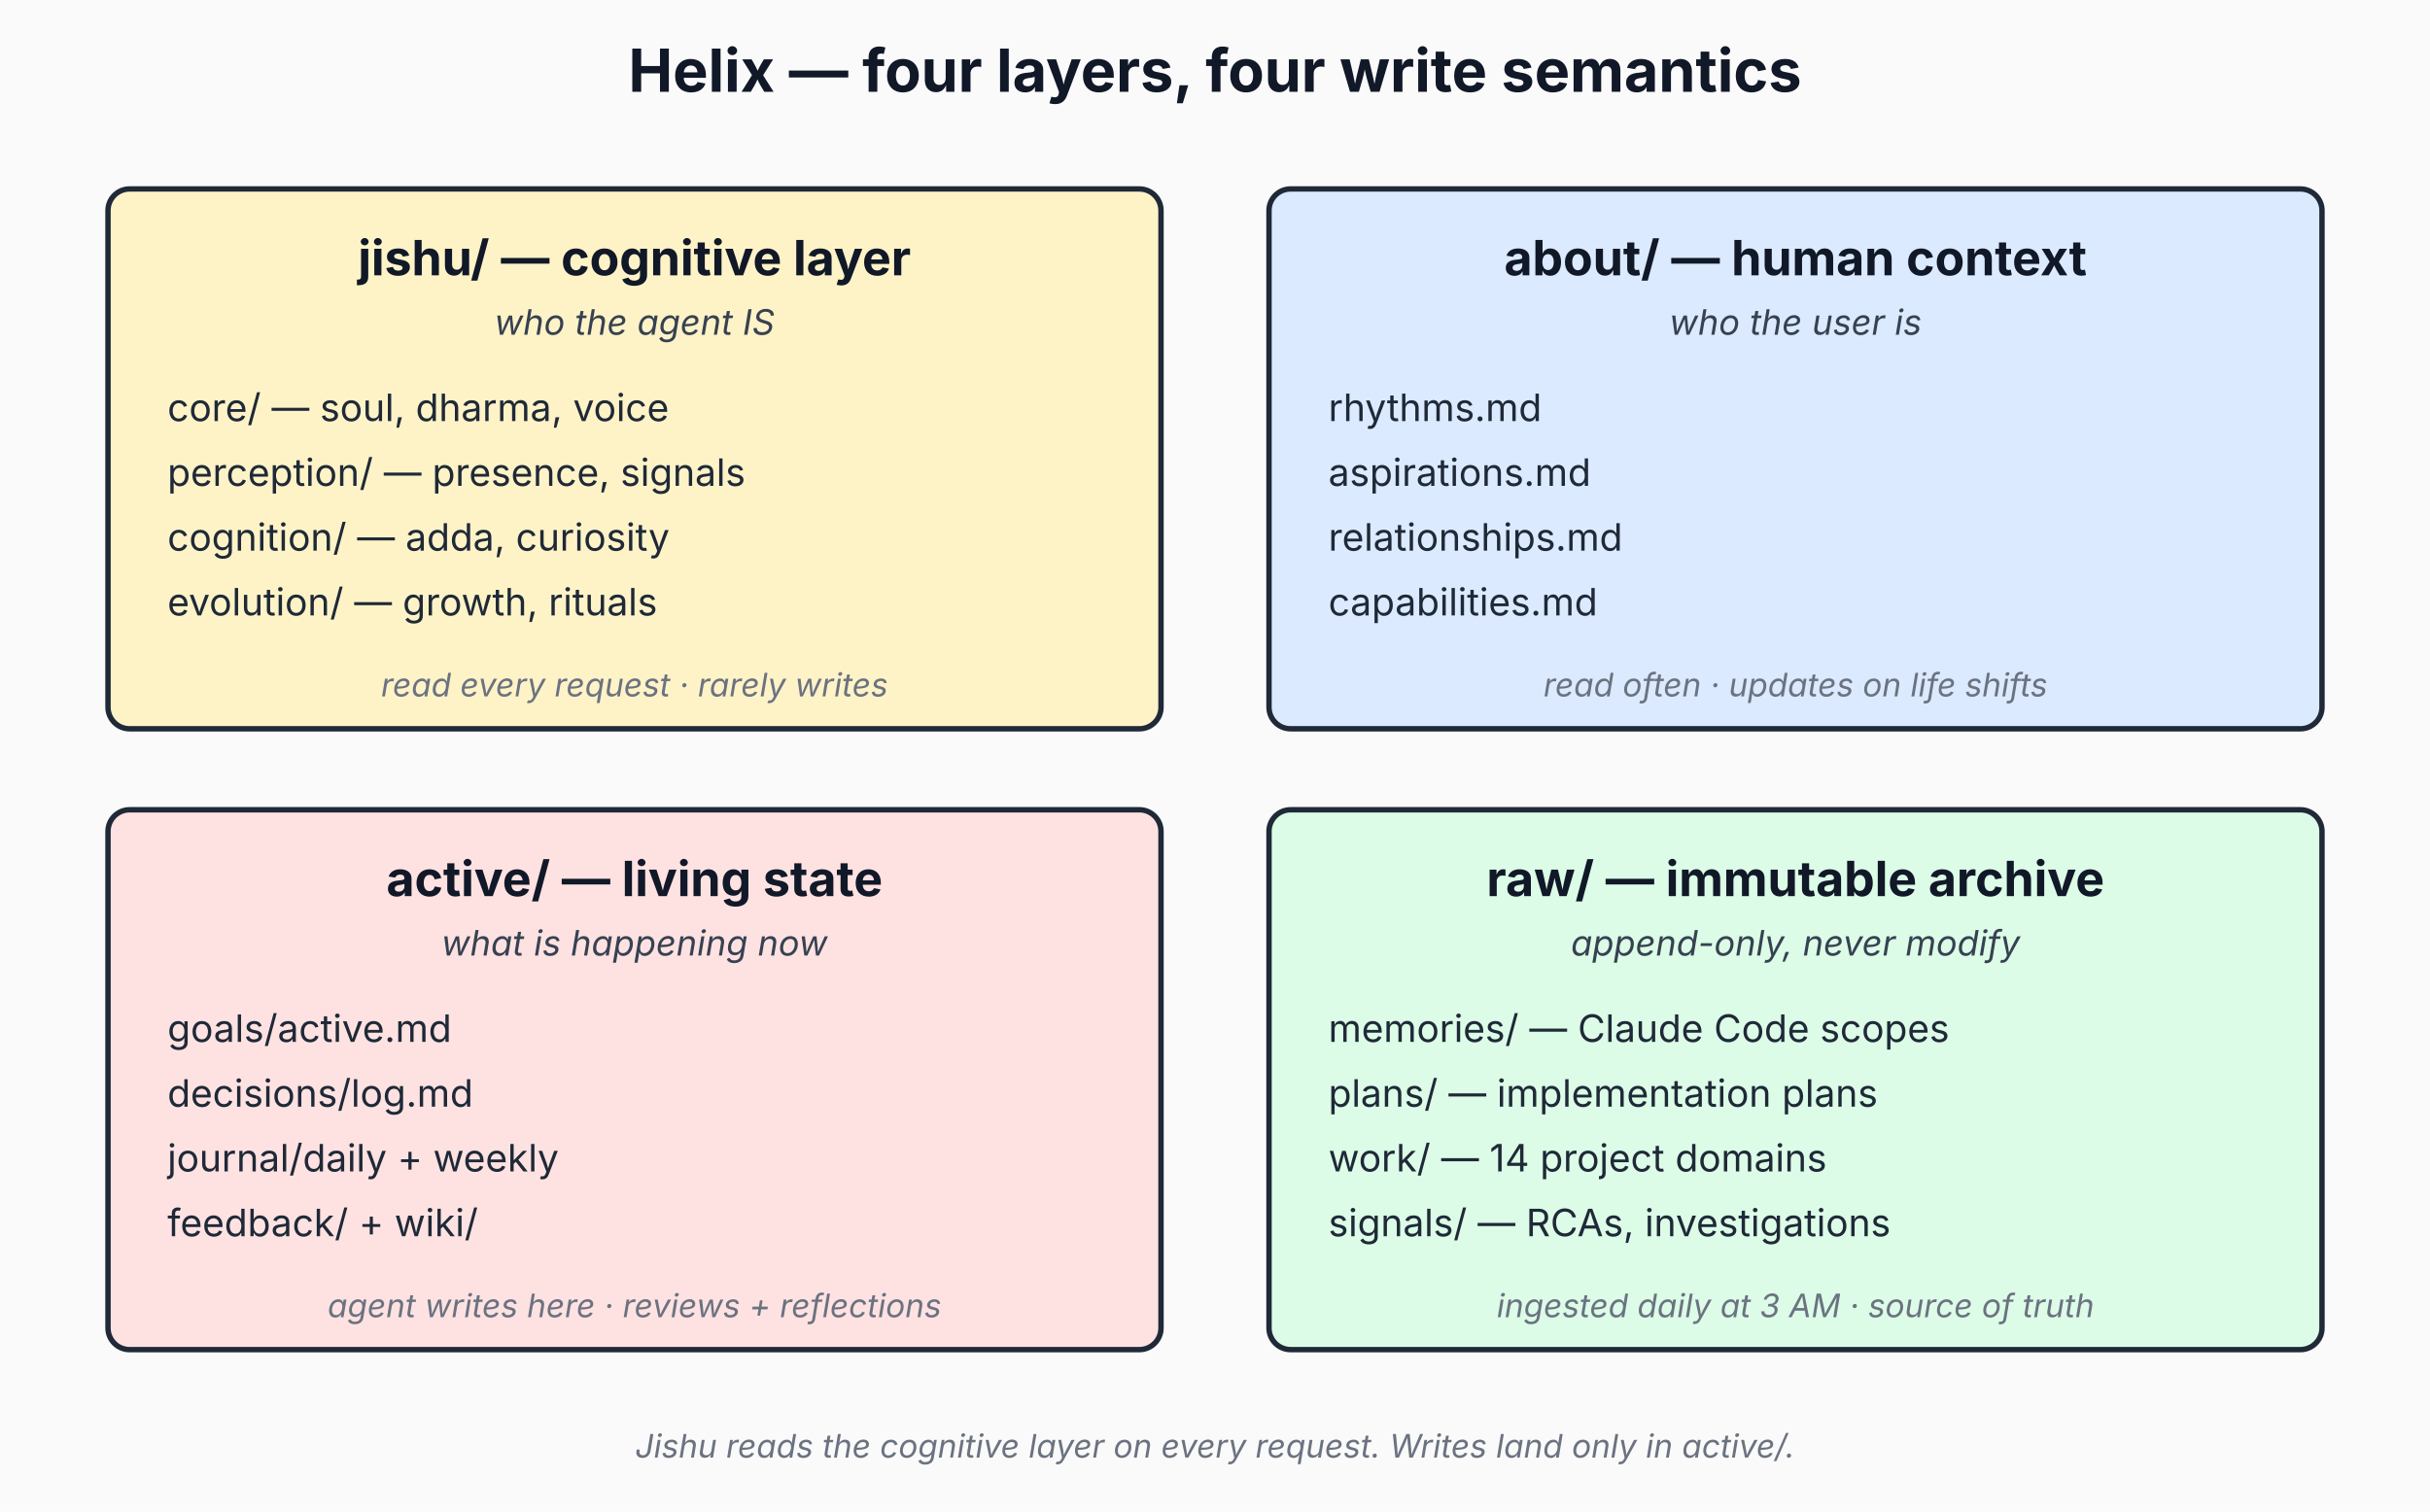
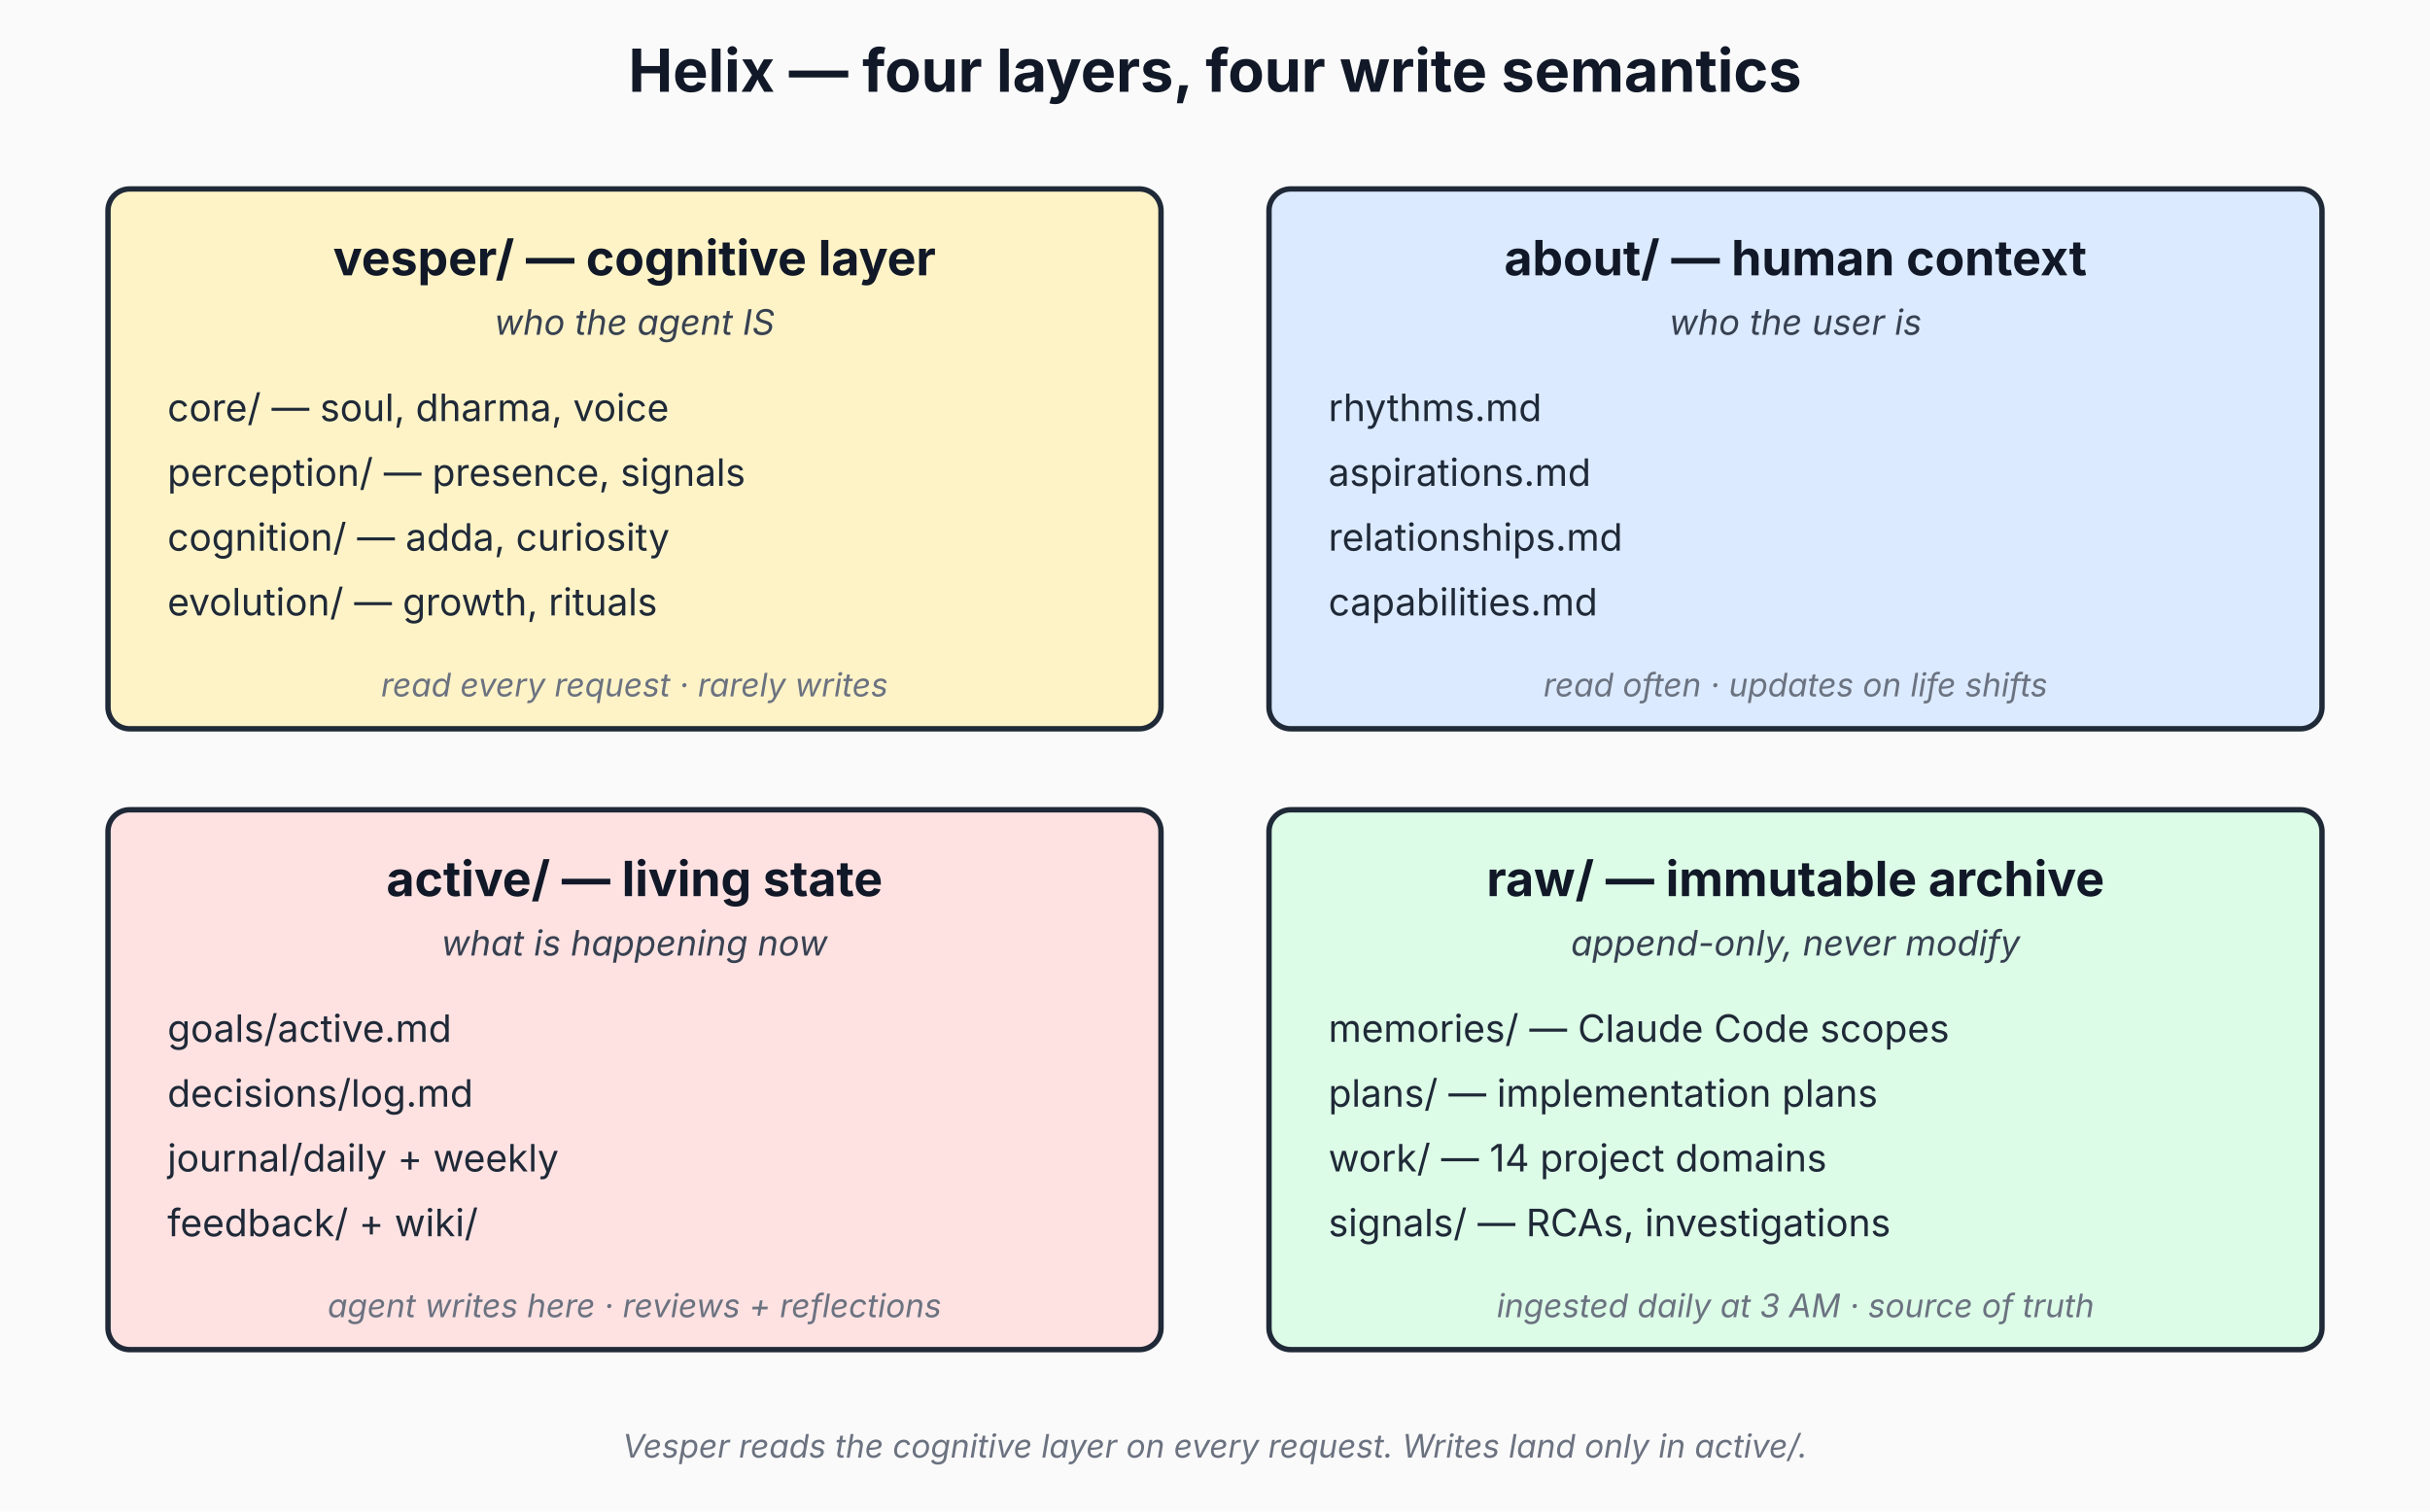
<svg xmlns="http://www.w3.org/2000/svg" width="900" height="560" viewBox="0 0 900 560" font-family="ui-sans-serif, system-ui, -apple-system, 'Inter', sans-serif">
  <style>
    .bg     { fill: #fafafa; }
    .box    { fill: none; stroke: #1f2937; stroke-width: 2; }
    .cog    { fill: #fef3c7; }
    .ab     { fill: #dbeafe; }
    .act    { fill: #fee2e2; }
    .raw    { fill: #dcfce7; }
    .title  { font-size: 22px; fill: #111827; font-weight: 700; }
    .h      { font-size: 18px; fill: #111827; font-weight: 700; }
    .s      { font-size: 13px; fill: #374151; font-style: italic; }
    .li     { font-size: 14px; fill: #1f2937; }
    .tag    { font-size: 12px; fill: #6b7280; font-style: italic; }
  </style>
  <rect class="bg" x="0" y="0" width="900" height="560" />
  <text x="450" y="34" text-anchor="middle" class="title">Helix — four layers, four write semantics</text>
  <g transform="translate(40,70)">
    <rect class="cog" x="0" y="0" width="390" height="200" rx="8" />
    <rect class="box" x="0" y="0" width="390" height="200" rx="8" />
-     <text x="195" y="32" text-anchor="middle" class="h">jishu/ — cognitive layer</text>
+     <text x="195" y="32" text-anchor="middle" class="h">vesper/ — cognitive layer</text>
    <text x="195" y="54" text-anchor="middle" class="s">who the agent IS</text>
    <text x="22" y="86" class="li">core/ — soul, dharma, voice</text>
    <text x="22" y="110" class="li">perception/ — presence, signals</text>
    <text x="22" y="134" class="li">cognition/ — adda, curiosity</text>
    <text x="22" y="158" class="li">evolution/ — growth, rituals</text>
    <text x="195" y="188" text-anchor="middle" class="tag">read every request · rarely writes</text>
  </g>
  <g transform="translate(470,70)">
    <rect class="ab" x="0" y="0" width="390" height="200" rx="8" />
    <rect class="box" x="0" y="0" width="390" height="200" rx="8" />
    <text x="195" y="32" text-anchor="middle" class="h">about/ — human context</text>
    <text x="195" y="54" text-anchor="middle" class="s">who the user is</text>
    <text x="22" y="86" class="li">rhythms.md</text>
    <text x="22" y="110" class="li">aspirations.md</text>
    <text x="22" y="134" class="li">relationships.md</text>
    <text x="22" y="158" class="li">capabilities.md</text>
    <text x="195" y="188" text-anchor="middle" class="tag">read often · updates on life shifts</text>
  </g>
  <g transform="translate(40,300)">
    <rect class="act" x="0" y="0" width="390" height="200" rx="8" />
    <rect class="box" x="0" y="0" width="390" height="200" rx="8" />
    <text x="195" y="32" text-anchor="middle" class="h">active/ — living state</text>
    <text x="195" y="54" text-anchor="middle" class="s">what is happening now</text>
    <text x="22" y="86" class="li">goals/active.md</text>
    <text x="22" y="110" class="li">decisions/log.md</text>
    <text x="22" y="134" class="li">journal/daily + weekly</text>
    <text x="22" y="158" class="li">feedback/ + wiki/</text>
    <text x="195" y="188" text-anchor="middle" class="tag">agent writes here · reviews + reflections</text>
  </g>
  <g transform="translate(470,300)">
    <rect class="raw" x="0" y="0" width="390" height="200" rx="8" />
    <rect class="box" x="0" y="0" width="390" height="200" rx="8" />
    <text x="195" y="32" text-anchor="middle" class="h">raw/ — immutable archive</text>
    <text x="195" y="54" text-anchor="middle" class="s">append-only, never modify</text>
    <text x="22" y="86" class="li">memories/ — Claude Code scopes</text>
    <text x="22" y="110" class="li">plans/ — implementation plans</text>
    <text x="22" y="134" class="li">work/ — 14 project domains</text>
    <text x="22" y="158" class="li">signals/ — RCAs, investigations</text>
    <text x="195" y="188" text-anchor="middle" class="tag">ingested daily at 3 AM · source of truth</text>
  </g>
-   <text x="450" y="540" text-anchor="middle" class="tag">Jishu reads the cognitive layer on every request. Writes land only in active/.</text>
+   <text x="450" y="540" text-anchor="middle" class="tag">Vesper reads the cognitive layer on every request. Writes land only in active/.</text>
</svg>
